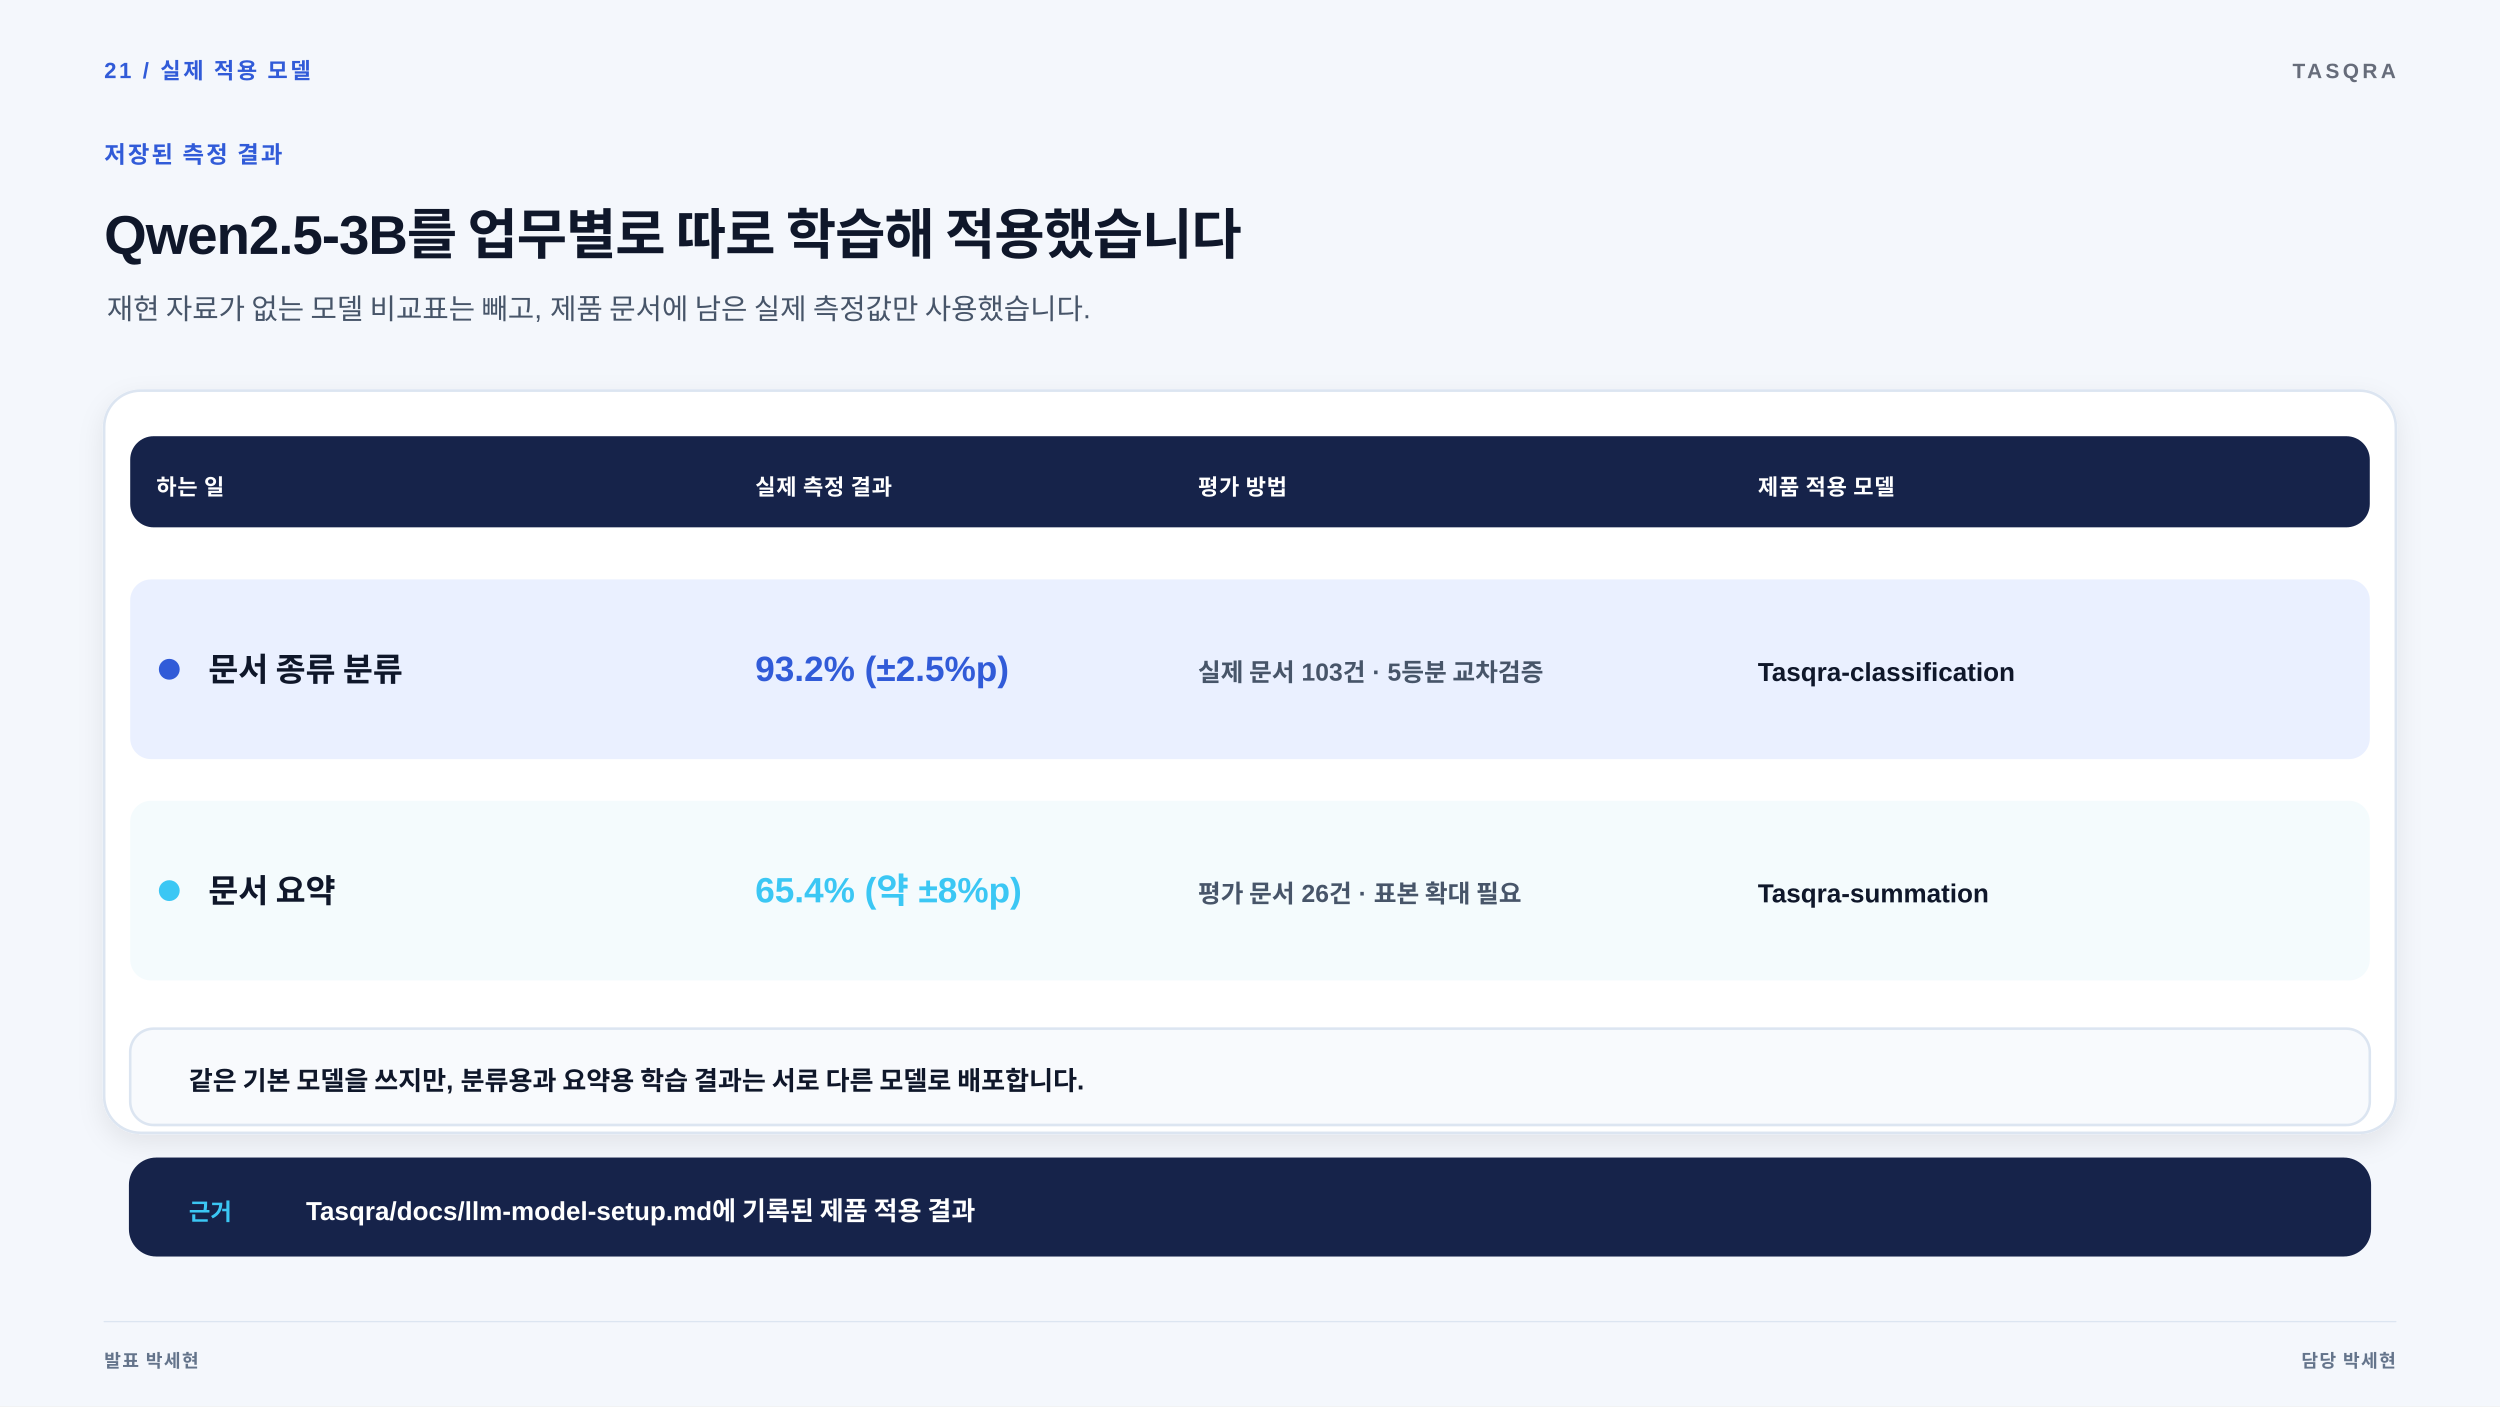
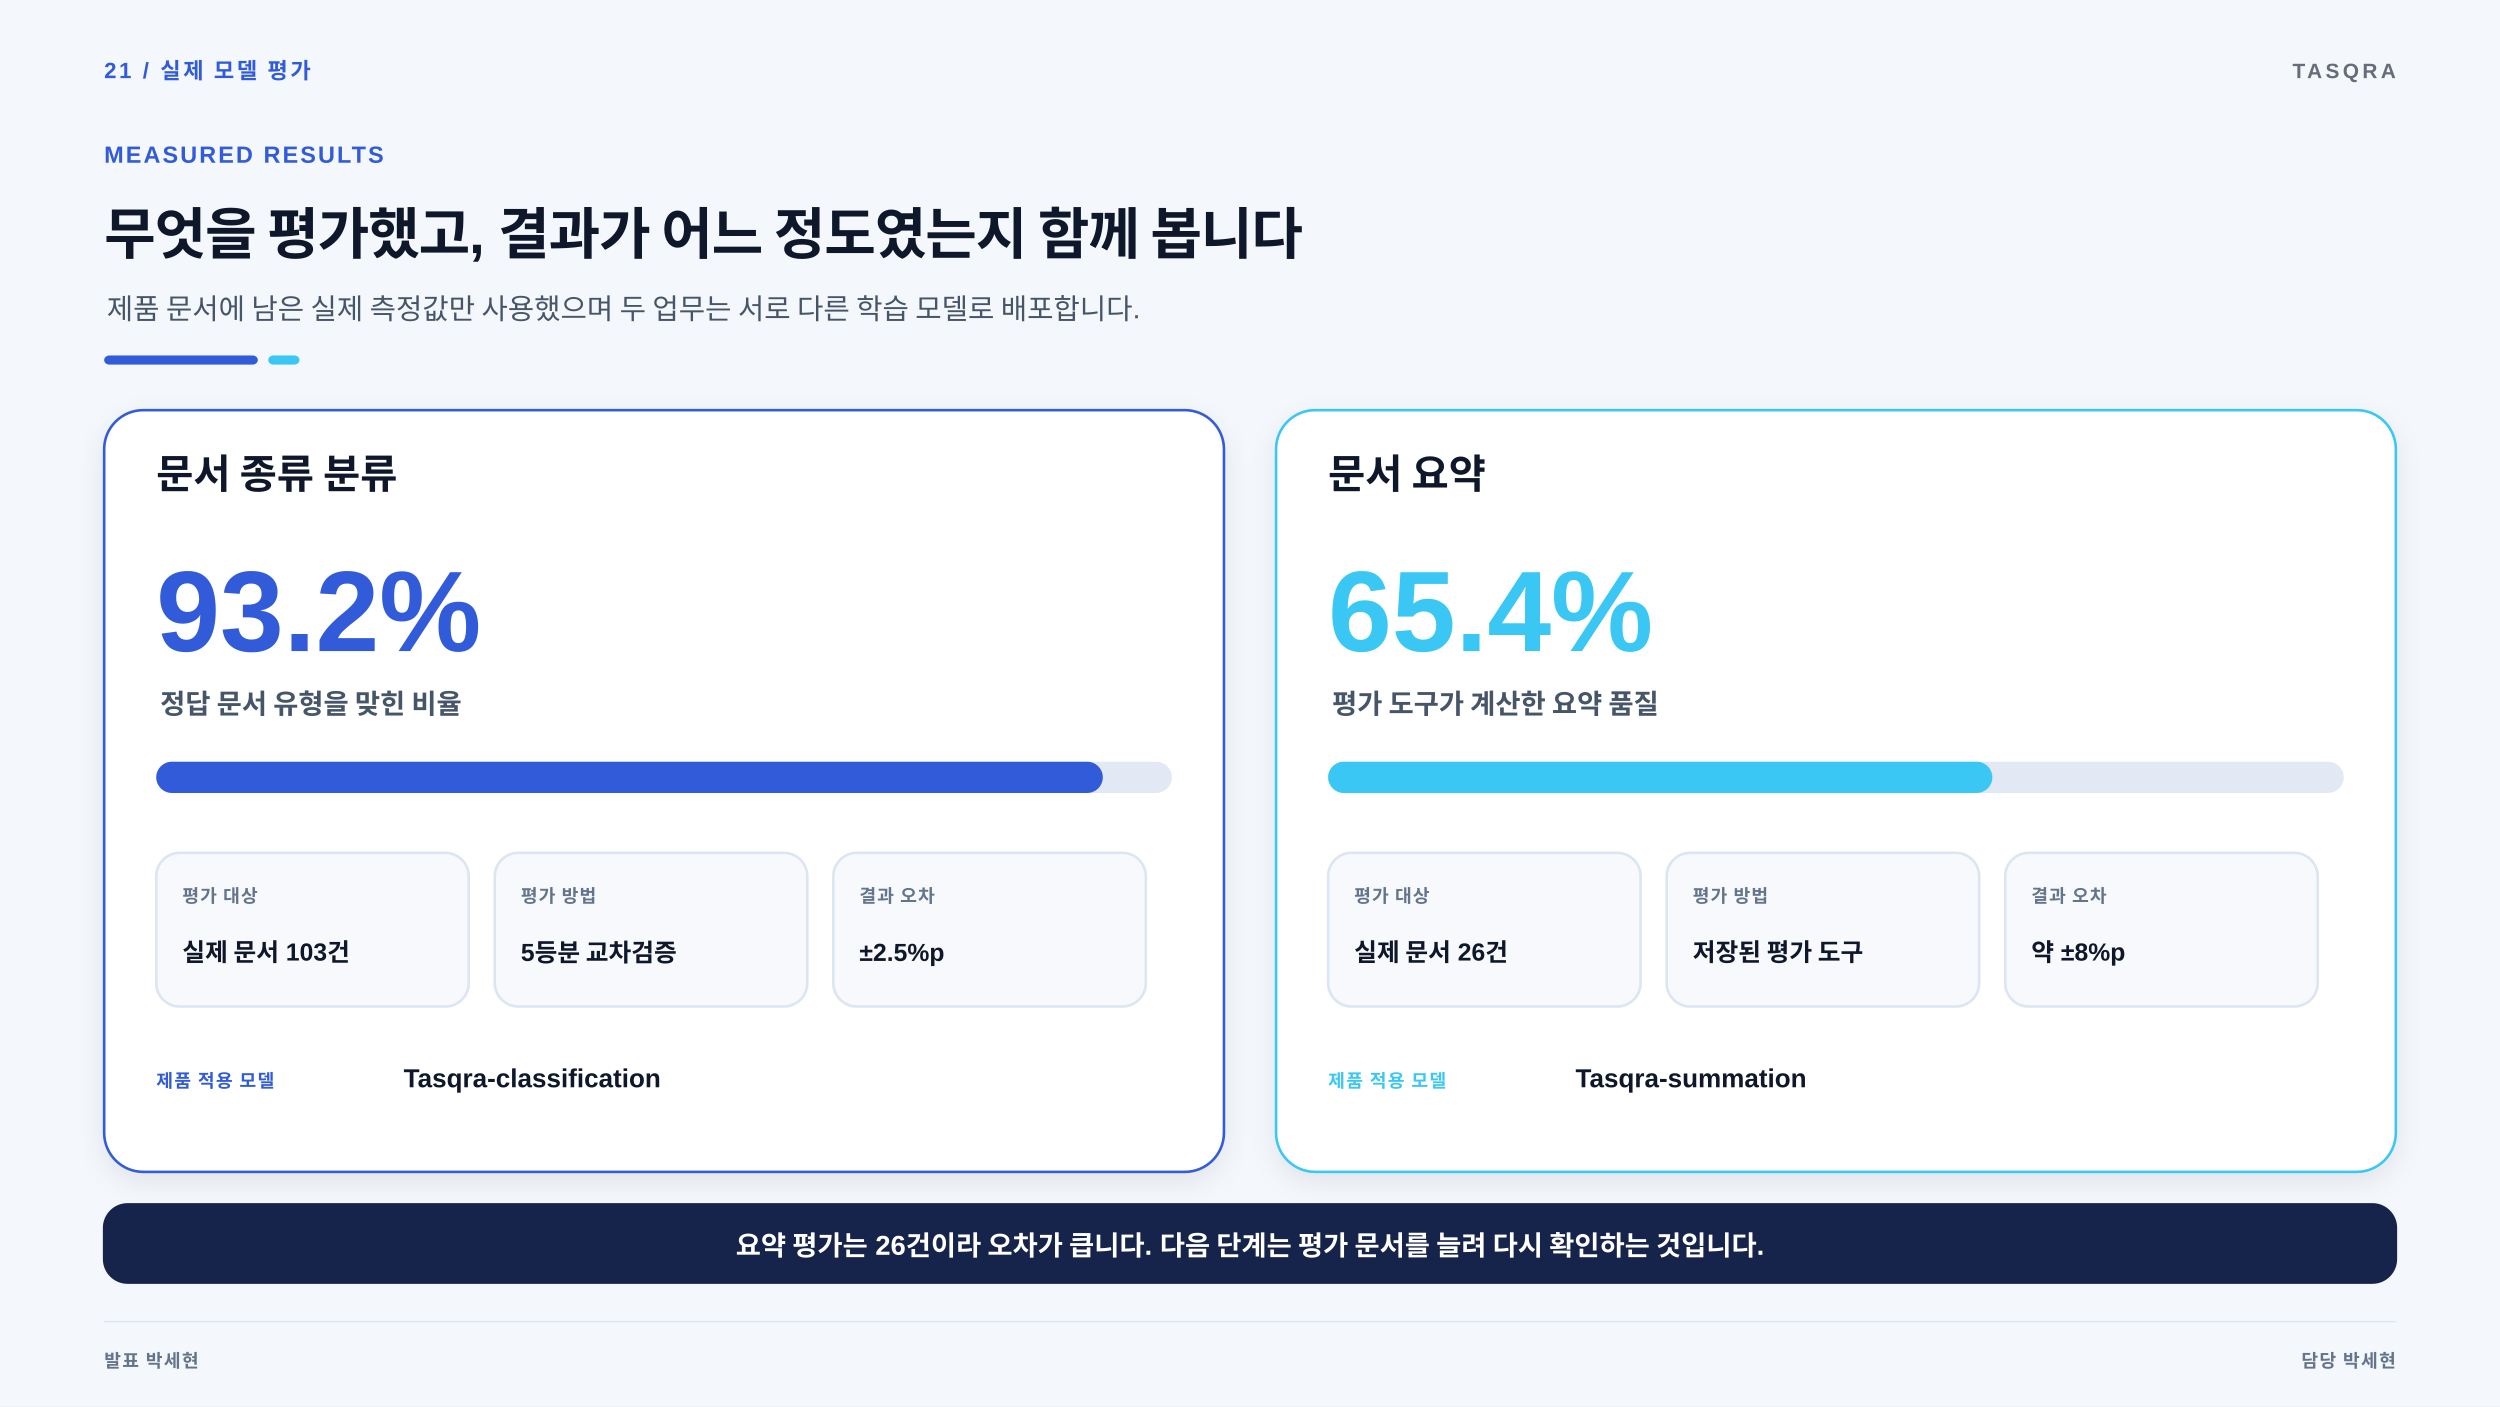
<svg xmlns="http://www.w3.org/2000/svg" width="1920" height="1080" viewBox="0 0 1920 1080">
  <defs>
    <style>@font-face{font-family:NotoKR;src:url("../../포트폴리오/NotoSansKR.ttf") format("truetype");} text{font-family:NotoKR,Arial,sans-serif;}</style>
    <filter id="shadow" x="-20%" y="-20%" width="140%" height="140%">
      <feDropShadow dx="0" dy="12" stdDeviation="16" flood-color="#0E162F" flood-opacity="0.11" />
    </filter>
    <filter id="softShadow" x="-20%" y="-20%" width="140%" height="140%">
      <feDropShadow dx="0" dy="7" stdDeviation="10" flood-color="#0E162F" flood-opacity="0.08" />
    </filter>
  </defs>
  <rect x="0" y="0" width="1920" height="1080" rx="0" fill="#F4F7FC" stroke="none" stroke-width="0" opacity="1" />
-   <text x="80" y="60" font-family="NotoKR, Arial, sans-serif" font-size="17" font-weight="800" font-style="normal" fill="#315BD8" text-anchor="start" letter-spacing="2" opacity="1">21  /  실제 적용 모델</text>
+   <text x="80" y="60" font-family="NotoKR, Arial, sans-serif" font-size="17" font-weight="800" font-style="normal" fill="#315BD8" text-anchor="start" letter-spacing="2" opacity="1">21  /  실제 모델 평가</text>
  <text x="1840" y="60" font-family="NotoKR, Arial, sans-serif" font-size="16" font-weight="800" font-style="normal" fill="#0F172A" text-anchor="end" letter-spacing="2.6" opacity="0.62">TASQRA</text>
  <line x1="80" y1="1015" x2="1840" y2="1015" stroke="#DCE5F1" stroke-width="1" stroke-linecap="round" opacity="1" />
  <text x="80" y="1050" font-family="NotoKR, Arial, sans-serif" font-size="14" font-weight="700" font-style="normal" fill="#64748B" text-anchor="start" letter-spacing="1" opacity="1">발표  박세현</text>
  <text x="1840" y="1050" font-family="NotoKR, Arial, sans-serif" font-size="14" font-weight="700" font-style="normal" fill="#64748B" text-anchor="end" letter-spacing="1" opacity="1">담당  박세현</text>
-   <text x="80" y="125" font-family="NotoKR, Arial, sans-serif" font-size="18" font-weight="800" font-style="normal" fill="#315BD8" text-anchor="start" letter-spacing="1.6" opacity="1">저장된 측정 결과</text>
-   <text x="80" y="195" font-family="NotoKR, Arial, sans-serif" font-size="42" font-weight="800" font-style="normal" fill="#0F172A" text-anchor="start" letter-spacing="-0.8" opacity="1">Qwen2.5-3B를 업무별로 따로 학습해 적용했습니다</text>
-   <text x="82" y="245" font-family="NotoKR, Arial, sans-serif" font-size="22" font-weight="500" font-style="normal" fill="#475569" text-anchor="start" letter-spacing="0" opacity="1">재현 자료가 없는 모델 비교표는 빼고, 제품 문서에 남은 실제 측정값만 사용했습니다.</text>
-   <rect x="80" y="300" width="1760" height="570" rx="28" fill="#FFFFFF" stroke="#DCE5F1" stroke-width="2" opacity="1" filter="url(#softShadow)" />
-   <rect x="100" y="335" width="1720" height="70" rx="18" fill="#16234A" stroke="none" stroke-width="0" opacity="1" />
-   <text x="120" y="380" font-family="NotoKR, Arial, sans-serif" font-size="17" font-weight="800" font-style="normal" fill="#FFFFFF" text-anchor="start" letter-spacing="0.5" opacity="1">하는 일</text>
-   <text x="580" y="380" font-family="NotoKR, Arial, sans-serif" font-size="17" font-weight="800" font-style="normal" fill="#FFFFFF" text-anchor="start" letter-spacing="0.5" opacity="1">실제 측정 결과</text>
-   <text x="920" y="380" font-family="NotoKR, Arial, sans-serif" font-size="17" font-weight="800" font-style="normal" fill="#FFFFFF" text-anchor="start" letter-spacing="0.5" opacity="1">평가 방법</text>
-   <text x="1350" y="380" font-family="NotoKR, Arial, sans-serif" font-size="17" font-weight="800" font-style="normal" fill="#FFFFFF" text-anchor="start" letter-spacing="0.5" opacity="1">제품 적용 모델</text>
-   <rect x="100" y="445" width="1720" height="138" rx="16" fill="#EAF0FF" stroke="none" stroke-width="0" opacity="1" />
-   <circle cx="130" cy="514" r="8" fill="#315BD8" stroke="none" stroke-width="0" opacity="1" />
-   <text x="160" y="523" font-family="NotoKR, Arial, sans-serif" font-size="25" font-weight="800" font-style="normal" fill="#0F172A" text-anchor="start" letter-spacing="0" opacity="1">문서 종류 분류</text>
-   <text x="580" y="523" font-family="NotoKR, Arial, sans-serif" font-size="27" font-weight="800" font-style="normal" fill="#315BD8" text-anchor="start" letter-spacing="0" opacity="1">93.2%  (±2.5%p)</text>
-   <text x="920" y="523" font-family="NotoKR, Arial, sans-serif" font-size="19" font-weight="600" font-style="normal" fill="#475569" text-anchor="start" letter-spacing="0" opacity="1">실제 문서 103건 · 5등분 교차검증</text>
-   <text x="1350" y="523" font-family="NotoKR, Arial, sans-serif" font-size="20" font-weight="700" font-style="normal" fill="#0F172A" text-anchor="start" letter-spacing="0" opacity="1">Tasqra-classification</text>
-   <rect x="100" y="615" width="1720" height="138" rx="16" fill="#F4FBFD" stroke="none" stroke-width="0" opacity="1" />
-   <circle cx="130" cy="684" r="8" fill="#3BC7F4" stroke="none" stroke-width="0" opacity="1" />
-   <text x="160" y="693" font-family="NotoKR, Arial, sans-serif" font-size="25" font-weight="800" font-style="normal" fill="#0F172A" text-anchor="start" letter-spacing="0" opacity="1">문서 요약</text>
-   <text x="580" y="693" font-family="NotoKR, Arial, sans-serif" font-size="27" font-weight="800" font-style="normal" fill="#3BC7F4" text-anchor="start" letter-spacing="0" opacity="1">65.4%  (약 ±8%p)</text>
-   <text x="920" y="693" font-family="NotoKR, Arial, sans-serif" font-size="19" font-weight="600" font-style="normal" fill="#475569" text-anchor="start" letter-spacing="0" opacity="1">평가 문서 26건 · 표본 확대 필요</text>
-   <text x="1350" y="693" font-family="NotoKR, Arial, sans-serif" font-size="20" font-weight="700" font-style="normal" fill="#0F172A" text-anchor="start" letter-spacing="0" opacity="1">Tasqra-summation</text>
-   <rect x="100" y="790" width="1720" height="74" rx="18" fill="#F8FAFD" stroke="#DCE5F1" stroke-width="2" opacity="1" />
-   <text x="145" y="837" font-family="NotoKR, Arial, sans-serif" font-size="20" font-weight="700" font-style="normal" fill="#0F172A" text-anchor="start" letter-spacing="0" opacity="1">같은 기본 모델을 쓰지만, 분류용과 요약용 학습 결과는 서로 다른 모델로 배포합니다.</text>
-   <rect x="100" y="890" width="1720" height="74" rx="20" fill="#16234A" stroke="#16234A" stroke-width="2" opacity="1" />
-   <text x="145" y="937" font-family="NotoKR, Arial, sans-serif" font-size="18" font-weight="800" font-style="normal" fill="#3BC7F4" text-anchor="start" letter-spacing="0" opacity="1">근거</text>
-   <text x="235" y="937" font-family="NotoKR, Arial, sans-serif" font-size="20" font-weight="700" font-style="normal" fill="#FFFFFF" text-anchor="start" letter-spacing="0" opacity="1">Tasqra/docs/llm-model-setup.md에 기록된 제품 적용 결과</text>
+   <text x="80" y="125" font-family="NotoKR, Arial, sans-serif" font-size="18" font-weight="800" font-style="normal" fill="#315BD8" text-anchor="start" letter-spacing="1.6" opacity="1">MEASURED RESULTS</text>
+   <text x="80" y="195" font-family="NotoKR, Arial, sans-serif" font-size="43" font-weight="800" font-style="normal" fill="#0F172A" text-anchor="start" letter-spacing="-0.8" opacity="1">무엇을 평가했고, 결과가 어느 정도였는지 함께 봅니다</text>
+   <text x="82" y="245" font-family="NotoKR, Arial, sans-serif" font-size="22" font-weight="500" font-style="normal" fill="#475569" text-anchor="start" letter-spacing="0" opacity="1">제품 문서에 남은 실제 측정값만 사용했으며 두 업무는 서로 다른 학습 모델로 배포합니다.</text>
+   <rect x="80" y="273" width="118" height="7" rx="4" fill="#315BD8" stroke="none" stroke-width="0" opacity="1" />
+   <rect x="206" y="273" width="24" height="7" rx="4" fill="#3BC7F4" stroke="none" stroke-width="0" opacity="1" />
+   <rect x="80" y="315" width="860" height="585" rx="30" fill="#FFFFFF" stroke="#315BD8" stroke-width="2" opacity="1" filter="url(#softShadow)" />
+   <text x="120" y="375" font-family="NotoKR, Arial, sans-serif" font-size="31" font-weight="800" font-style="normal" fill="#0F172A" text-anchor="start" letter-spacing="0" opacity="1">문서 종류 분류</text>
+   <text x="120" y="500" font-family="NotoKR, Arial, sans-serif" font-size="88" font-weight="800" font-style="normal" fill="#315BD8" text-anchor="start" letter-spacing="0" opacity="1">93.2%</text>
+   <text x="123" y="548" font-family="NotoKR, Arial, sans-serif" font-size="21" font-weight="700" font-style="normal" fill="#475569" text-anchor="start" letter-spacing="0" opacity="1">정답 문서 유형을 맞힌 비율</text>
+   <rect x="120" y="585" width="780" height="24" rx="12" fill="#E2E8F4" stroke="none" stroke-width="0" opacity="1" />
+   <rect x="120" y="585" width="726.96" height="24" rx="12" fill="#315BD8" stroke="none" stroke-width="0" opacity="1" />
+   <rect x="120" y="655" width="240" height="118" rx="18" fill="#F7F9FD" stroke="#DCE5F1" stroke-width="2" opacity="1" />
+   <text x="140" y="693" font-family="NotoKR, Arial, sans-serif" font-size="14" font-weight="800" font-style="normal" fill="#64748B" text-anchor="start" letter-spacing="0.8" opacity="1">평가 대상</text>
+   <text x="140" y="738" font-family="NotoKR, Arial, sans-serif" font-size="19" font-weight="800" font-style="normal" fill="#0F172A" text-anchor="start" letter-spacing="0" opacity="1">실제 문서 103건</text>
+   <rect x="380" y="655" width="240" height="118" rx="18" fill="#F7F9FD" stroke="#DCE5F1" stroke-width="2" opacity="1" />
+   <text x="400" y="693" font-family="NotoKR, Arial, sans-serif" font-size="14" font-weight="800" font-style="normal" fill="#64748B" text-anchor="start" letter-spacing="0.8" opacity="1">평가 방법</text>
+   <text x="400" y="738" font-family="NotoKR, Arial, sans-serif" font-size="19" font-weight="800" font-style="normal" fill="#0F172A" text-anchor="start" letter-spacing="0" opacity="1">5등분 교차검증</text>
+   <rect x="640" y="655" width="240" height="118" rx="18" fill="#F7F9FD" stroke="#DCE5F1" stroke-width="2" opacity="1" />
+   <text x="660" y="693" font-family="NotoKR, Arial, sans-serif" font-size="14" font-weight="800" font-style="normal" fill="#64748B" text-anchor="start" letter-spacing="0.8" opacity="1">결과 오차</text>
+   <text x="660" y="738" font-family="NotoKR, Arial, sans-serif" font-size="19" font-weight="800" font-style="normal" fill="#0F172A" text-anchor="start" letter-spacing="0" opacity="1">±2.5%p</text>
+   <text x="120" y="835" font-family="NotoKR, Arial, sans-serif" font-size="14" font-weight="800" font-style="normal" fill="#315BD8" text-anchor="start" letter-spacing="1.0" opacity="1">제품 적용 모델</text>
+   <text x="310" y="835" font-family="NotoKR, Arial, sans-serif" font-size="20" font-weight="800" font-style="normal" fill="#0F172A" text-anchor="start" letter-spacing="0" opacity="1">Tasqra-classification</text>
+   <rect x="980" y="315" width="860" height="585" rx="30" fill="#FFFFFF" stroke="#3BC7F4" stroke-width="2" opacity="1" filter="url(#softShadow)" />
+   <text x="1020" y="375" font-family="NotoKR, Arial, sans-serif" font-size="31" font-weight="800" font-style="normal" fill="#0F172A" text-anchor="start" letter-spacing="0" opacity="1">문서 요약</text>
+   <text x="1020" y="500" font-family="NotoKR, Arial, sans-serif" font-size="88" font-weight="800" font-style="normal" fill="#3BC7F4" text-anchor="start" letter-spacing="0" opacity="1">65.4%</text>
+   <text x="1023" y="548" font-family="NotoKR, Arial, sans-serif" font-size="21" font-weight="700" font-style="normal" fill="#475569" text-anchor="start" letter-spacing="0" opacity="1">평가 도구가 계산한 요약 품질</text>
+   <rect x="1020" y="585" width="780" height="24" rx="12" fill="#E2E8F4" stroke="none" stroke-width="0" opacity="1" />
+   <rect x="1020" y="585" width="510.12" height="24" rx="12" fill="#3BC7F4" stroke="none" stroke-width="0" opacity="1" />
+   <rect x="1020" y="655" width="240" height="118" rx="18" fill="#F7F9FD" stroke="#DCE5F1" stroke-width="2" opacity="1" />
+   <text x="1040" y="693" font-family="NotoKR, Arial, sans-serif" font-size="14" font-weight="800" font-style="normal" fill="#64748B" text-anchor="start" letter-spacing="0.8" opacity="1">평가 대상</text>
+   <text x="1040" y="738" font-family="NotoKR, Arial, sans-serif" font-size="19" font-weight="800" font-style="normal" fill="#0F172A" text-anchor="start" letter-spacing="0" opacity="1">실제 문서 26건</text>
+   <rect x="1280" y="655" width="240" height="118" rx="18" fill="#F7F9FD" stroke="#DCE5F1" stroke-width="2" opacity="1" />
+   <text x="1300" y="693" font-family="NotoKR, Arial, sans-serif" font-size="14" font-weight="800" font-style="normal" fill="#64748B" text-anchor="start" letter-spacing="0.8" opacity="1">평가 방법</text>
+   <text x="1300" y="738" font-family="NotoKR, Arial, sans-serif" font-size="19" font-weight="800" font-style="normal" fill="#0F172A" text-anchor="start" letter-spacing="0" opacity="1">저장된 평가 도구</text>
+   <rect x="1540" y="655" width="240" height="118" rx="18" fill="#F7F9FD" stroke="#DCE5F1" stroke-width="2" opacity="1" />
+   <text x="1560" y="693" font-family="NotoKR, Arial, sans-serif" font-size="14" font-weight="800" font-style="normal" fill="#64748B" text-anchor="start" letter-spacing="0.8" opacity="1">결과 오차</text>
+   <text x="1560" y="738" font-family="NotoKR, Arial, sans-serif" font-size="19" font-weight="800" font-style="normal" fill="#0F172A" text-anchor="start" letter-spacing="0" opacity="1">약 ±8%p</text>
+   <text x="1020" y="835" font-family="NotoKR, Arial, sans-serif" font-size="14" font-weight="800" font-style="normal" fill="#3BC7F4" text-anchor="start" letter-spacing="1.0" opacity="1">제품 적용 모델</text>
+   <text x="1210" y="835" font-family="NotoKR, Arial, sans-serif" font-size="20" font-weight="800" font-style="normal" fill="#0F172A" text-anchor="start" letter-spacing="0" opacity="1">Tasqra-summation</text>
+   <rect x="80" y="925" width="1760" height="60" rx="18" fill="#16234A" stroke="#16234A" stroke-width="2" opacity="1" />
+   <text x="960" y="964" font-family="NotoKR, Arial, sans-serif" font-size="21" font-weight="800" font-style="normal" fill="#FFFFFF" text-anchor="middle" letter-spacing="0" opacity="1">요약 평가는 26건이라 오차가 큽니다. 다음 단계는 평가 문서를 늘려 다시 확인하는 것입니다.</text>
</svg>
